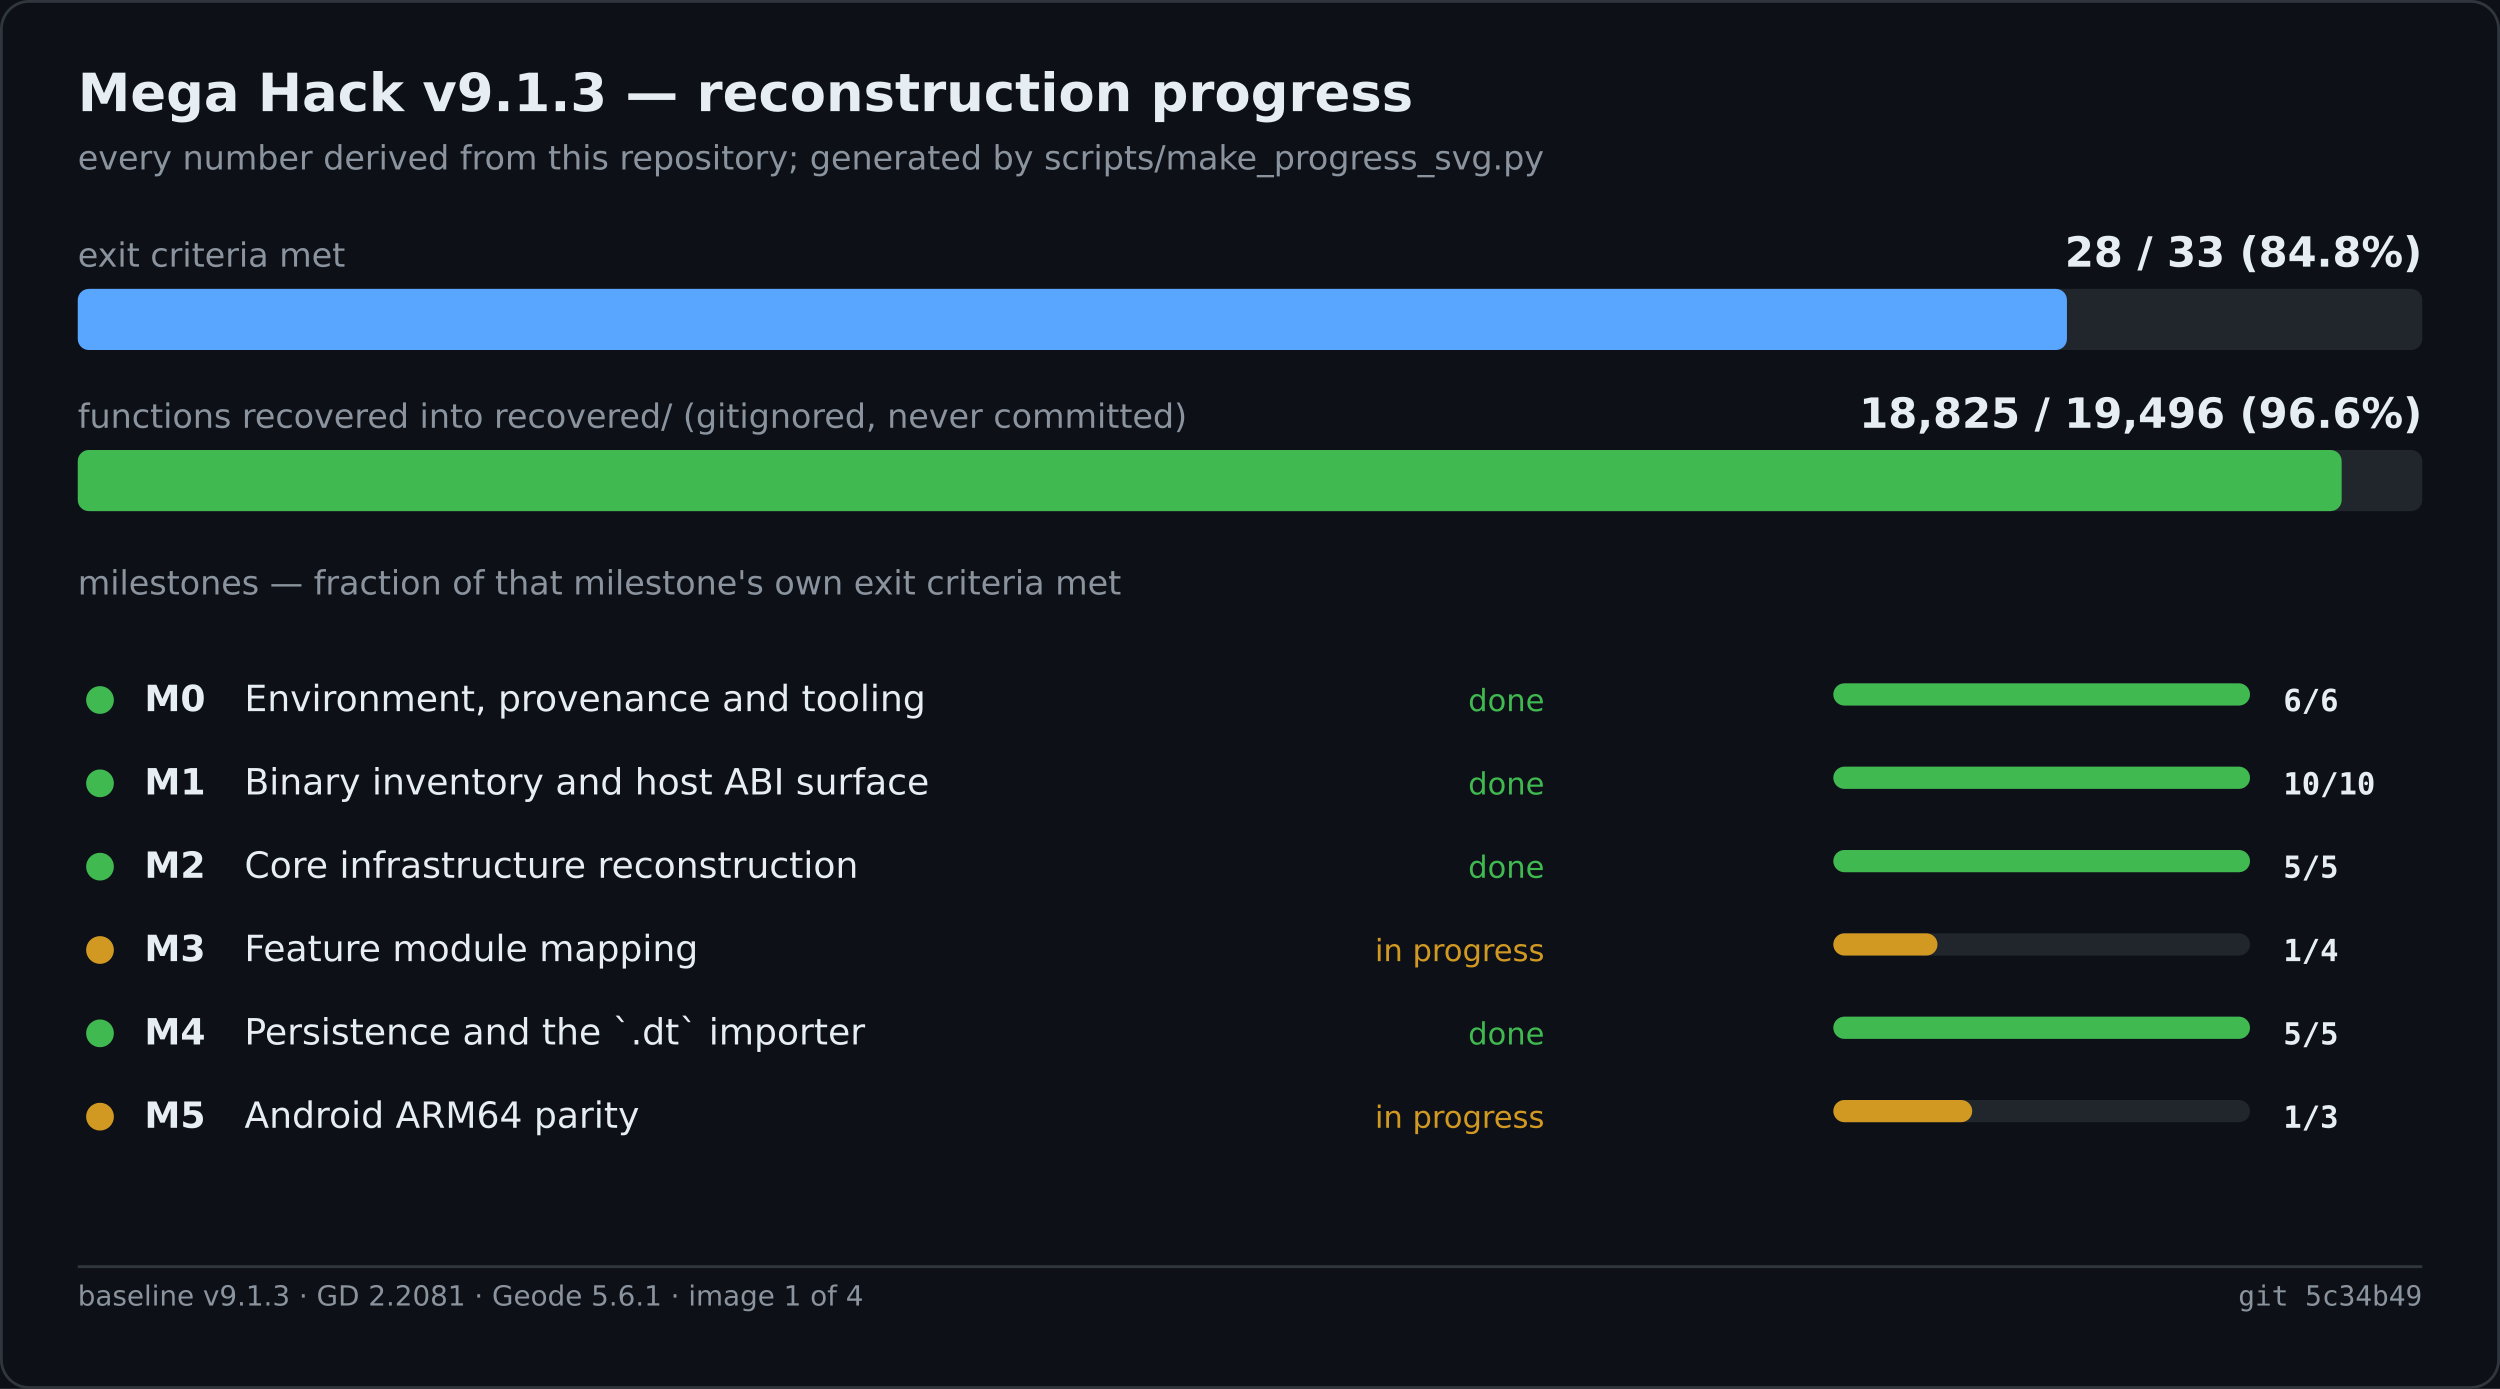
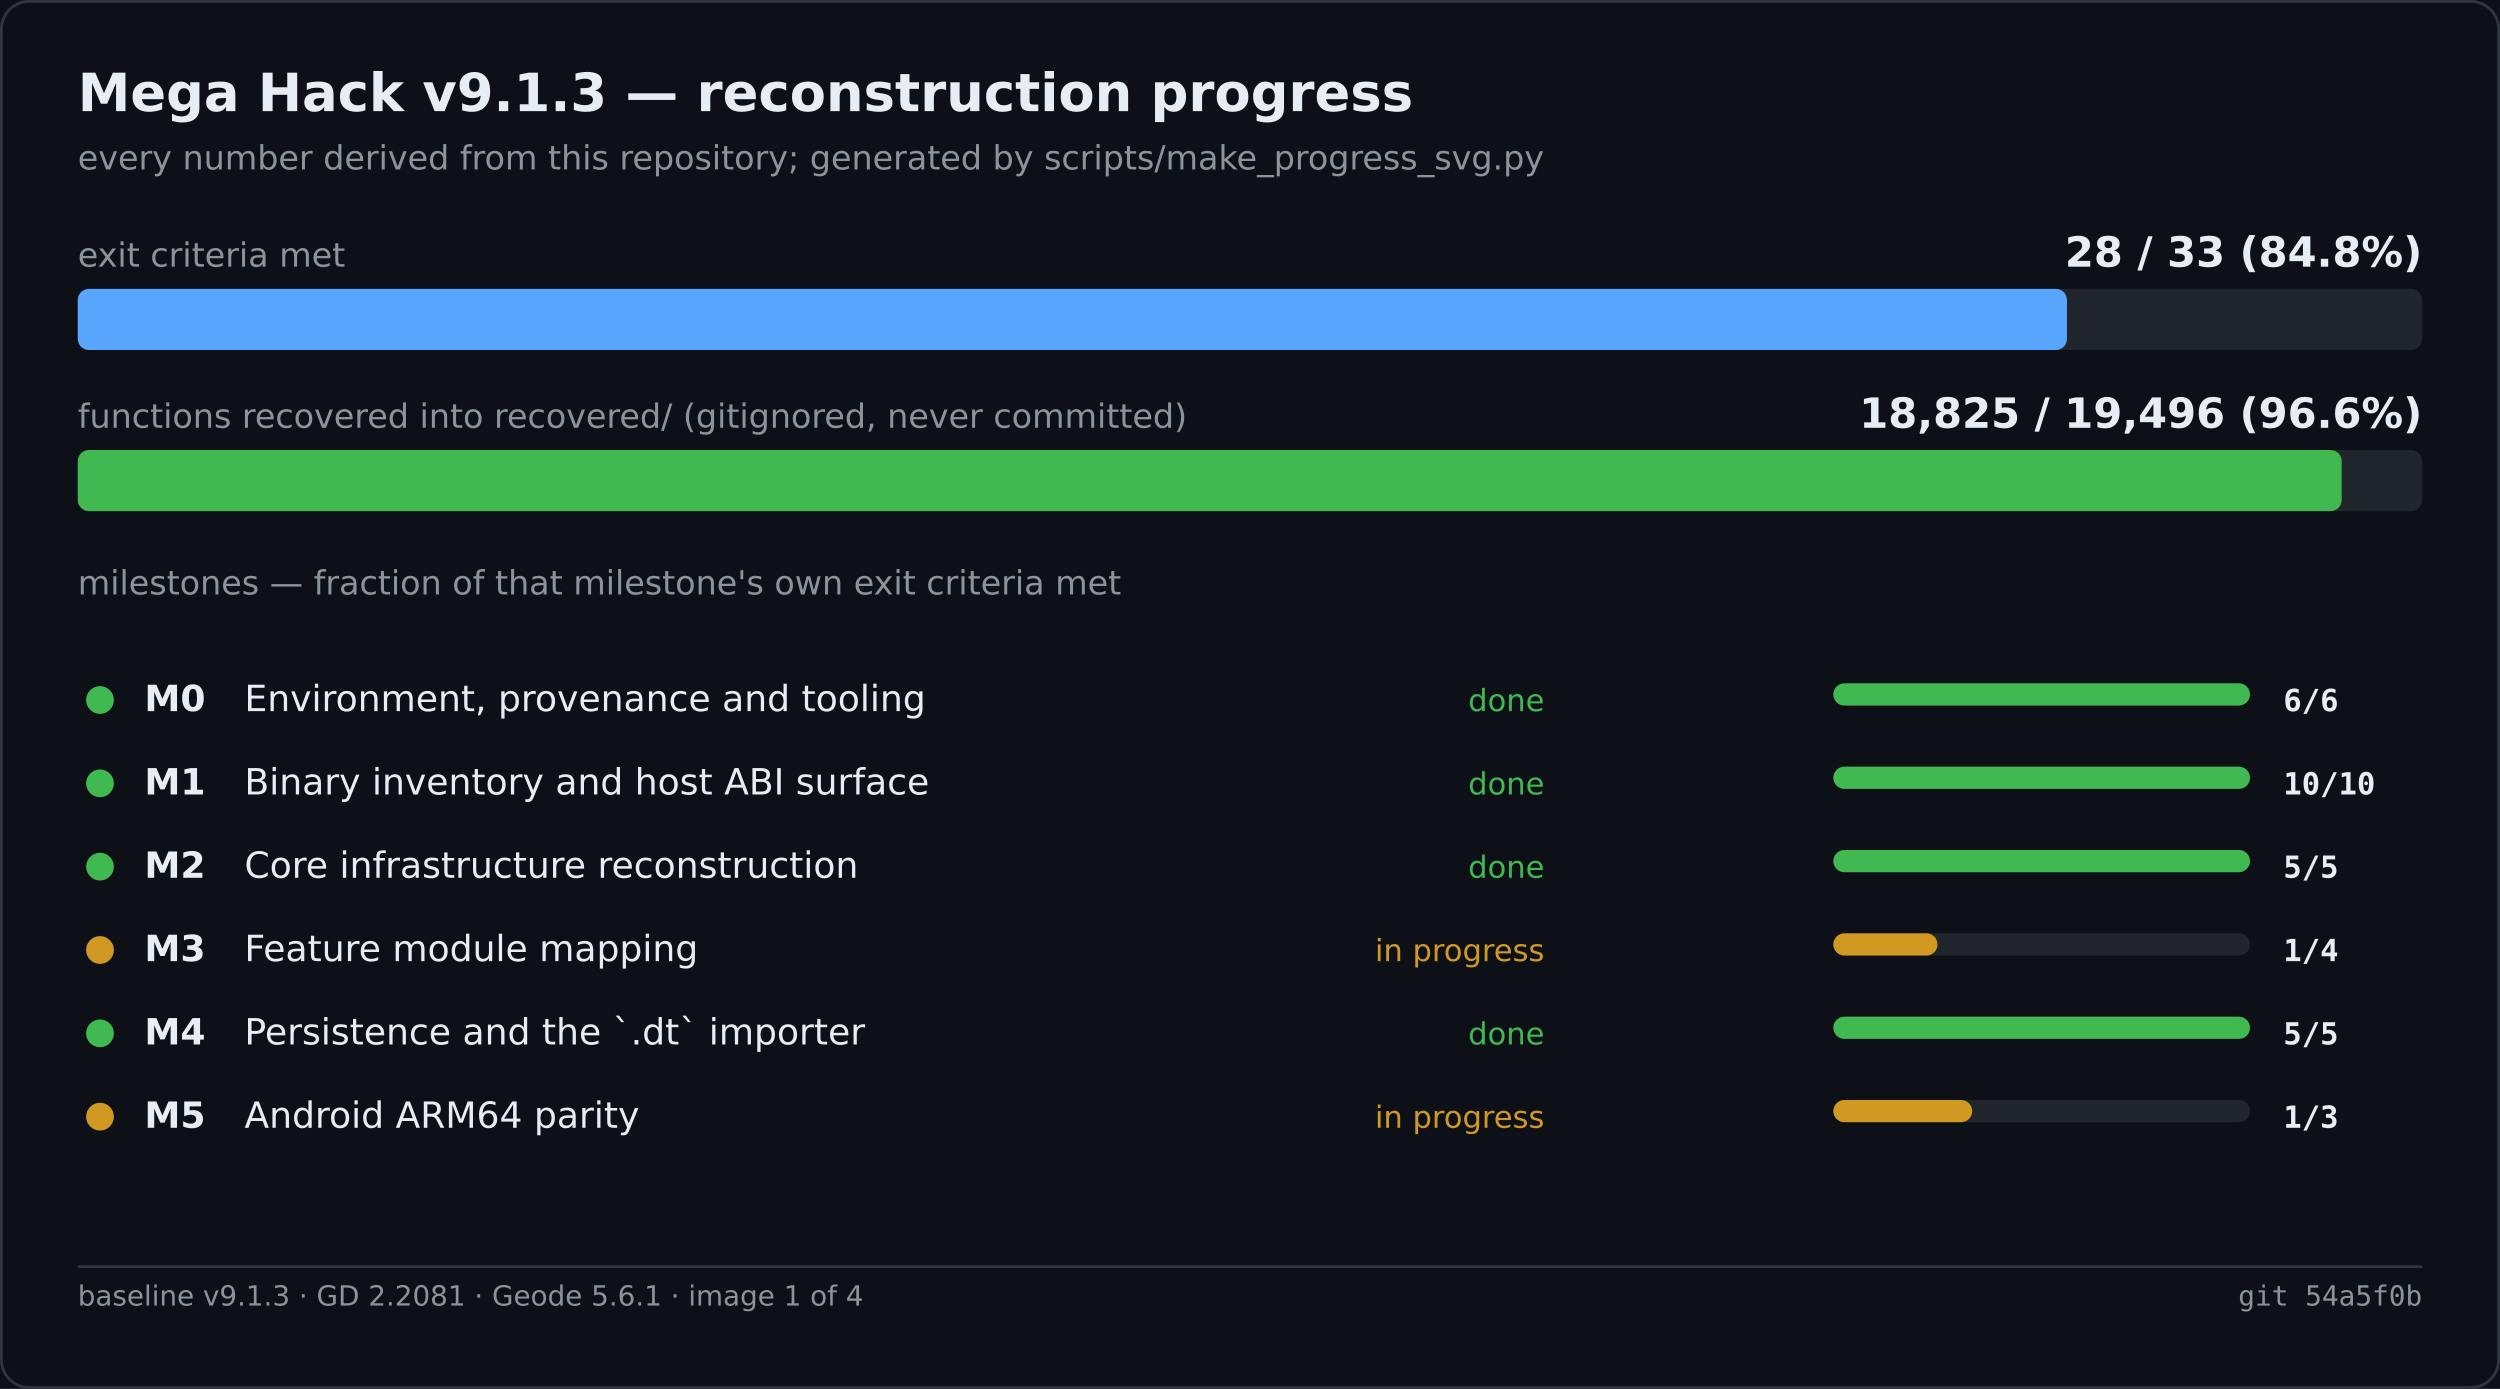
<svg xmlns="http://www.w3.org/2000/svg" width="900" height="500" viewBox="0 0 900 500" role="img" aria-label="Mega Hack v9.1.3 — reconstruction progress">
  <rect width="900" height="500" fill="#0d1117" />
  <rect x="0.5" y="0.5" width="899" height="499" fill="none" stroke="#30363d" rx="10" />
  <text x="28" y="40" font-family="Segoe UI,DejaVu Sans,Helvetica,sans-serif" font-size="19" font-weight="600" fill="#e6edf3">Mega Hack v9.1.3 — reconstruction progress</text>
  <text x="28" y="61" font-family="Segoe UI,DejaVu Sans,Helvetica,sans-serif" font-size="12" fill="#8b949e">every number derived from this repository; generated by scripts/make_progress_svg.py</text>
  <text x="28.0" y="96.0" font-family="Segoe UI,DejaVu Sans,Helvetica,sans-serif" font-size="12" fill="#8b949e">exit criteria met</text>
  <text x="872.0" y="96.0" font-family="Segoe UI,DejaVu Sans,Helvetica,sans-serif" font-size="15" fill="#e6edf3" font-weight="600" text-anchor="end">28 / 33   (84.8%)</text>
  <rect x="28.0" y="104.0" width="844.0" height="22.0" fill="#21262d" rx="4" />
  <rect x="28.0" y="104.0" width="716.1" height="22.0" fill="#58a6ff" rx="4" />
  <text x="28.0" y="154.0" font-family="Segoe UI,DejaVu Sans,Helvetica,sans-serif" font-size="12" fill="#8b949e">functions recovered into recovered/ (gitignored, never committed)</text>
  <text x="872.0" y="154.0" font-family="Segoe UI,DejaVu Sans,Helvetica,sans-serif" font-size="15" fill="#e6edf3" font-weight="600" text-anchor="end">18,825 / 19,496   (96.6%)</text>
  <rect x="28.0" y="162.0" width="844.0" height="22.0" fill="#21262d" rx="4" />
  <rect x="28.0" y="162.0" width="815.0" height="22.0" fill="#3fb950" rx="4" />
  <text x="28.0" y="214.0" font-family="Segoe UI,DejaVu Sans,Helvetica,sans-serif" font-size="12" fill="#8b949e">milestones — fraction of that milestone's own exit criteria met</text>
  <circle cx="36.0" cy="252.0" r="5" fill="#3fb950" />
  <text x="52.0" y="256.0" font-family="Segoe UI,DejaVu Sans,Helvetica,sans-serif" font-size="13" fill="#e6edf3" font-weight="600">M0</text>
  <text x="88.0" y="256.0" font-family="Segoe UI,DejaVu Sans,Helvetica,sans-serif" font-size="13" fill="#e6edf3">Environment, provenance and tooling</text>
  <text x="556.0" y="256.0" font-family="Segoe UI,DejaVu Sans,Helvetica,sans-serif" font-size="11" fill="#3fb950" text-anchor="end">done</text>
  <rect x="660.0" y="246.0" width="150.0" height="8.0" fill="#21262d" rx="4" />
  <rect x="660.0" y="246.0" width="150.0" height="8.0" fill="#3fb950" rx="4" />
  <text x="822.0" y="256.0" font-family="Cascadia Mono,Consolas,DejaVu Sans Mono,monospace" font-size="11" fill="#e6edf3" font-weight="600">6/6</text>
  <circle cx="36.0" cy="282.0" r="5" fill="#3fb950" />
  <text x="52.0" y="286.0" font-family="Segoe UI,DejaVu Sans,Helvetica,sans-serif" font-size="13" fill="#e6edf3" font-weight="600">M1</text>
  <text x="88.0" y="286.0" font-family="Segoe UI,DejaVu Sans,Helvetica,sans-serif" font-size="13" fill="#e6edf3">Binary inventory and host ABI surface</text>
  <text x="556.0" y="286.0" font-family="Segoe UI,DejaVu Sans,Helvetica,sans-serif" font-size="11" fill="#3fb950" text-anchor="end">done</text>
  <rect x="660.0" y="276.0" width="150.0" height="8.0" fill="#21262d" rx="4" />
  <rect x="660.0" y="276.0" width="150.0" height="8.0" fill="#3fb950" rx="4" />
  <text x="822.0" y="286.0" font-family="Cascadia Mono,Consolas,DejaVu Sans Mono,monospace" font-size="11" fill="#e6edf3" font-weight="600">10/10</text>
  <circle cx="36.0" cy="312.0" r="5" fill="#3fb950" />
  <text x="52.0" y="316.0" font-family="Segoe UI,DejaVu Sans,Helvetica,sans-serif" font-size="13" fill="#e6edf3" font-weight="600">M2</text>
  <text x="88.0" y="316.0" font-family="Segoe UI,DejaVu Sans,Helvetica,sans-serif" font-size="13" fill="#e6edf3">Core infrastructure reconstruction</text>
  <text x="556.0" y="316.0" font-family="Segoe UI,DejaVu Sans,Helvetica,sans-serif" font-size="11" fill="#3fb950" text-anchor="end">done</text>
  <rect x="660.0" y="306.0" width="150.0" height="8.0" fill="#21262d" rx="4" />
  <rect x="660.0" y="306.0" width="150.0" height="8.0" fill="#3fb950" rx="4" />
  <text x="822.0" y="316.0" font-family="Cascadia Mono,Consolas,DejaVu Sans Mono,monospace" font-size="11" fill="#e6edf3" font-weight="600">5/5</text>
  <circle cx="36.0" cy="342.0" r="5" fill="#d29922" />
  <text x="52.0" y="346.0" font-family="Segoe UI,DejaVu Sans,Helvetica,sans-serif" font-size="13" fill="#e6edf3" font-weight="600">M3</text>
  <text x="88.0" y="346.0" font-family="Segoe UI,DejaVu Sans,Helvetica,sans-serif" font-size="13" fill="#e6edf3">Feature module mapping</text>
  <text x="556.0" y="346.0" font-family="Segoe UI,DejaVu Sans,Helvetica,sans-serif" font-size="11" fill="#d29922" text-anchor="end">in progress</text>
  <rect x="660.0" y="336.0" width="150.0" height="8.0" fill="#21262d" rx="4" />
  <rect x="660.0" y="336.0" width="37.5" height="8.0" fill="#d29922" rx="4" />
  <text x="822.0" y="346.0" font-family="Cascadia Mono,Consolas,DejaVu Sans Mono,monospace" font-size="11" fill="#e6edf3" font-weight="600">1/4</text>
  <circle cx="36.0" cy="372.0" r="5" fill="#3fb950" />
  <text x="52.0" y="376.0" font-family="Segoe UI,DejaVu Sans,Helvetica,sans-serif" font-size="13" fill="#e6edf3" font-weight="600">M4</text>
  <text x="88.0" y="376.0" font-family="Segoe UI,DejaVu Sans,Helvetica,sans-serif" font-size="13" fill="#e6edf3">Persistence and the `.dt` importer</text>
  <text x="556.0" y="376.0" font-family="Segoe UI,DejaVu Sans,Helvetica,sans-serif" font-size="11" fill="#3fb950" text-anchor="end">done</text>
  <rect x="660.0" y="366.0" width="150.0" height="8.0" fill="#21262d" rx="4" />
  <rect x="660.0" y="366.0" width="150.0" height="8.0" fill="#3fb950" rx="4" />
  <text x="822.0" y="376.0" font-family="Cascadia Mono,Consolas,DejaVu Sans Mono,monospace" font-size="11" fill="#e6edf3" font-weight="600">5/5</text>
  <circle cx="36.0" cy="402.0" r="5" fill="#d29922" />
  <text x="52.0" y="406.0" font-family="Segoe UI,DejaVu Sans,Helvetica,sans-serif" font-size="13" fill="#e6edf3" font-weight="600">M5</text>
  <text x="88.0" y="406.0" font-family="Segoe UI,DejaVu Sans,Helvetica,sans-serif" font-size="13" fill="#e6edf3">Android ARM64 parity</text>
  <text x="556.0" y="406.0" font-family="Segoe UI,DejaVu Sans,Helvetica,sans-serif" font-size="11" fill="#d29922" text-anchor="end">in progress</text>
  <rect x="660.0" y="396.0" width="150.0" height="8.0" fill="#21262d" rx="4" />
  <rect x="660.0" y="396.0" width="50.0" height="8.0" fill="#d29922" rx="4" />
  <text x="822.0" y="406.0" font-family="Cascadia Mono,Consolas,DejaVu Sans Mono,monospace" font-size="11" fill="#e6edf3" font-weight="600">1/3</text>
  <line x1="28.0" y1="456.0" x2="872.0" y2="456.0" stroke="#30363d" stroke-width="1" />
  <text x="28.0" y="470.0" font-family="Segoe UI,DejaVu Sans,Helvetica,sans-serif" font-size="10" fill="#8b949e">baseline v9.1.3 · GD 2.2081 · Geode 5.6.1 · image 1 of 4</text>
-   <text x="872.0" y="470.0" font-family="Cascadia Mono,Consolas,DejaVu Sans Mono,monospace" font-size="10" fill="#8b949e" text-anchor="end">git 5c34b49</text>
+   <text x="872.0" y="470.0" font-family="Cascadia Mono,Consolas,DejaVu Sans Mono,monospace" font-size="10" fill="#8b949e" text-anchor="end">git 54a5f0b</text>
</svg>
